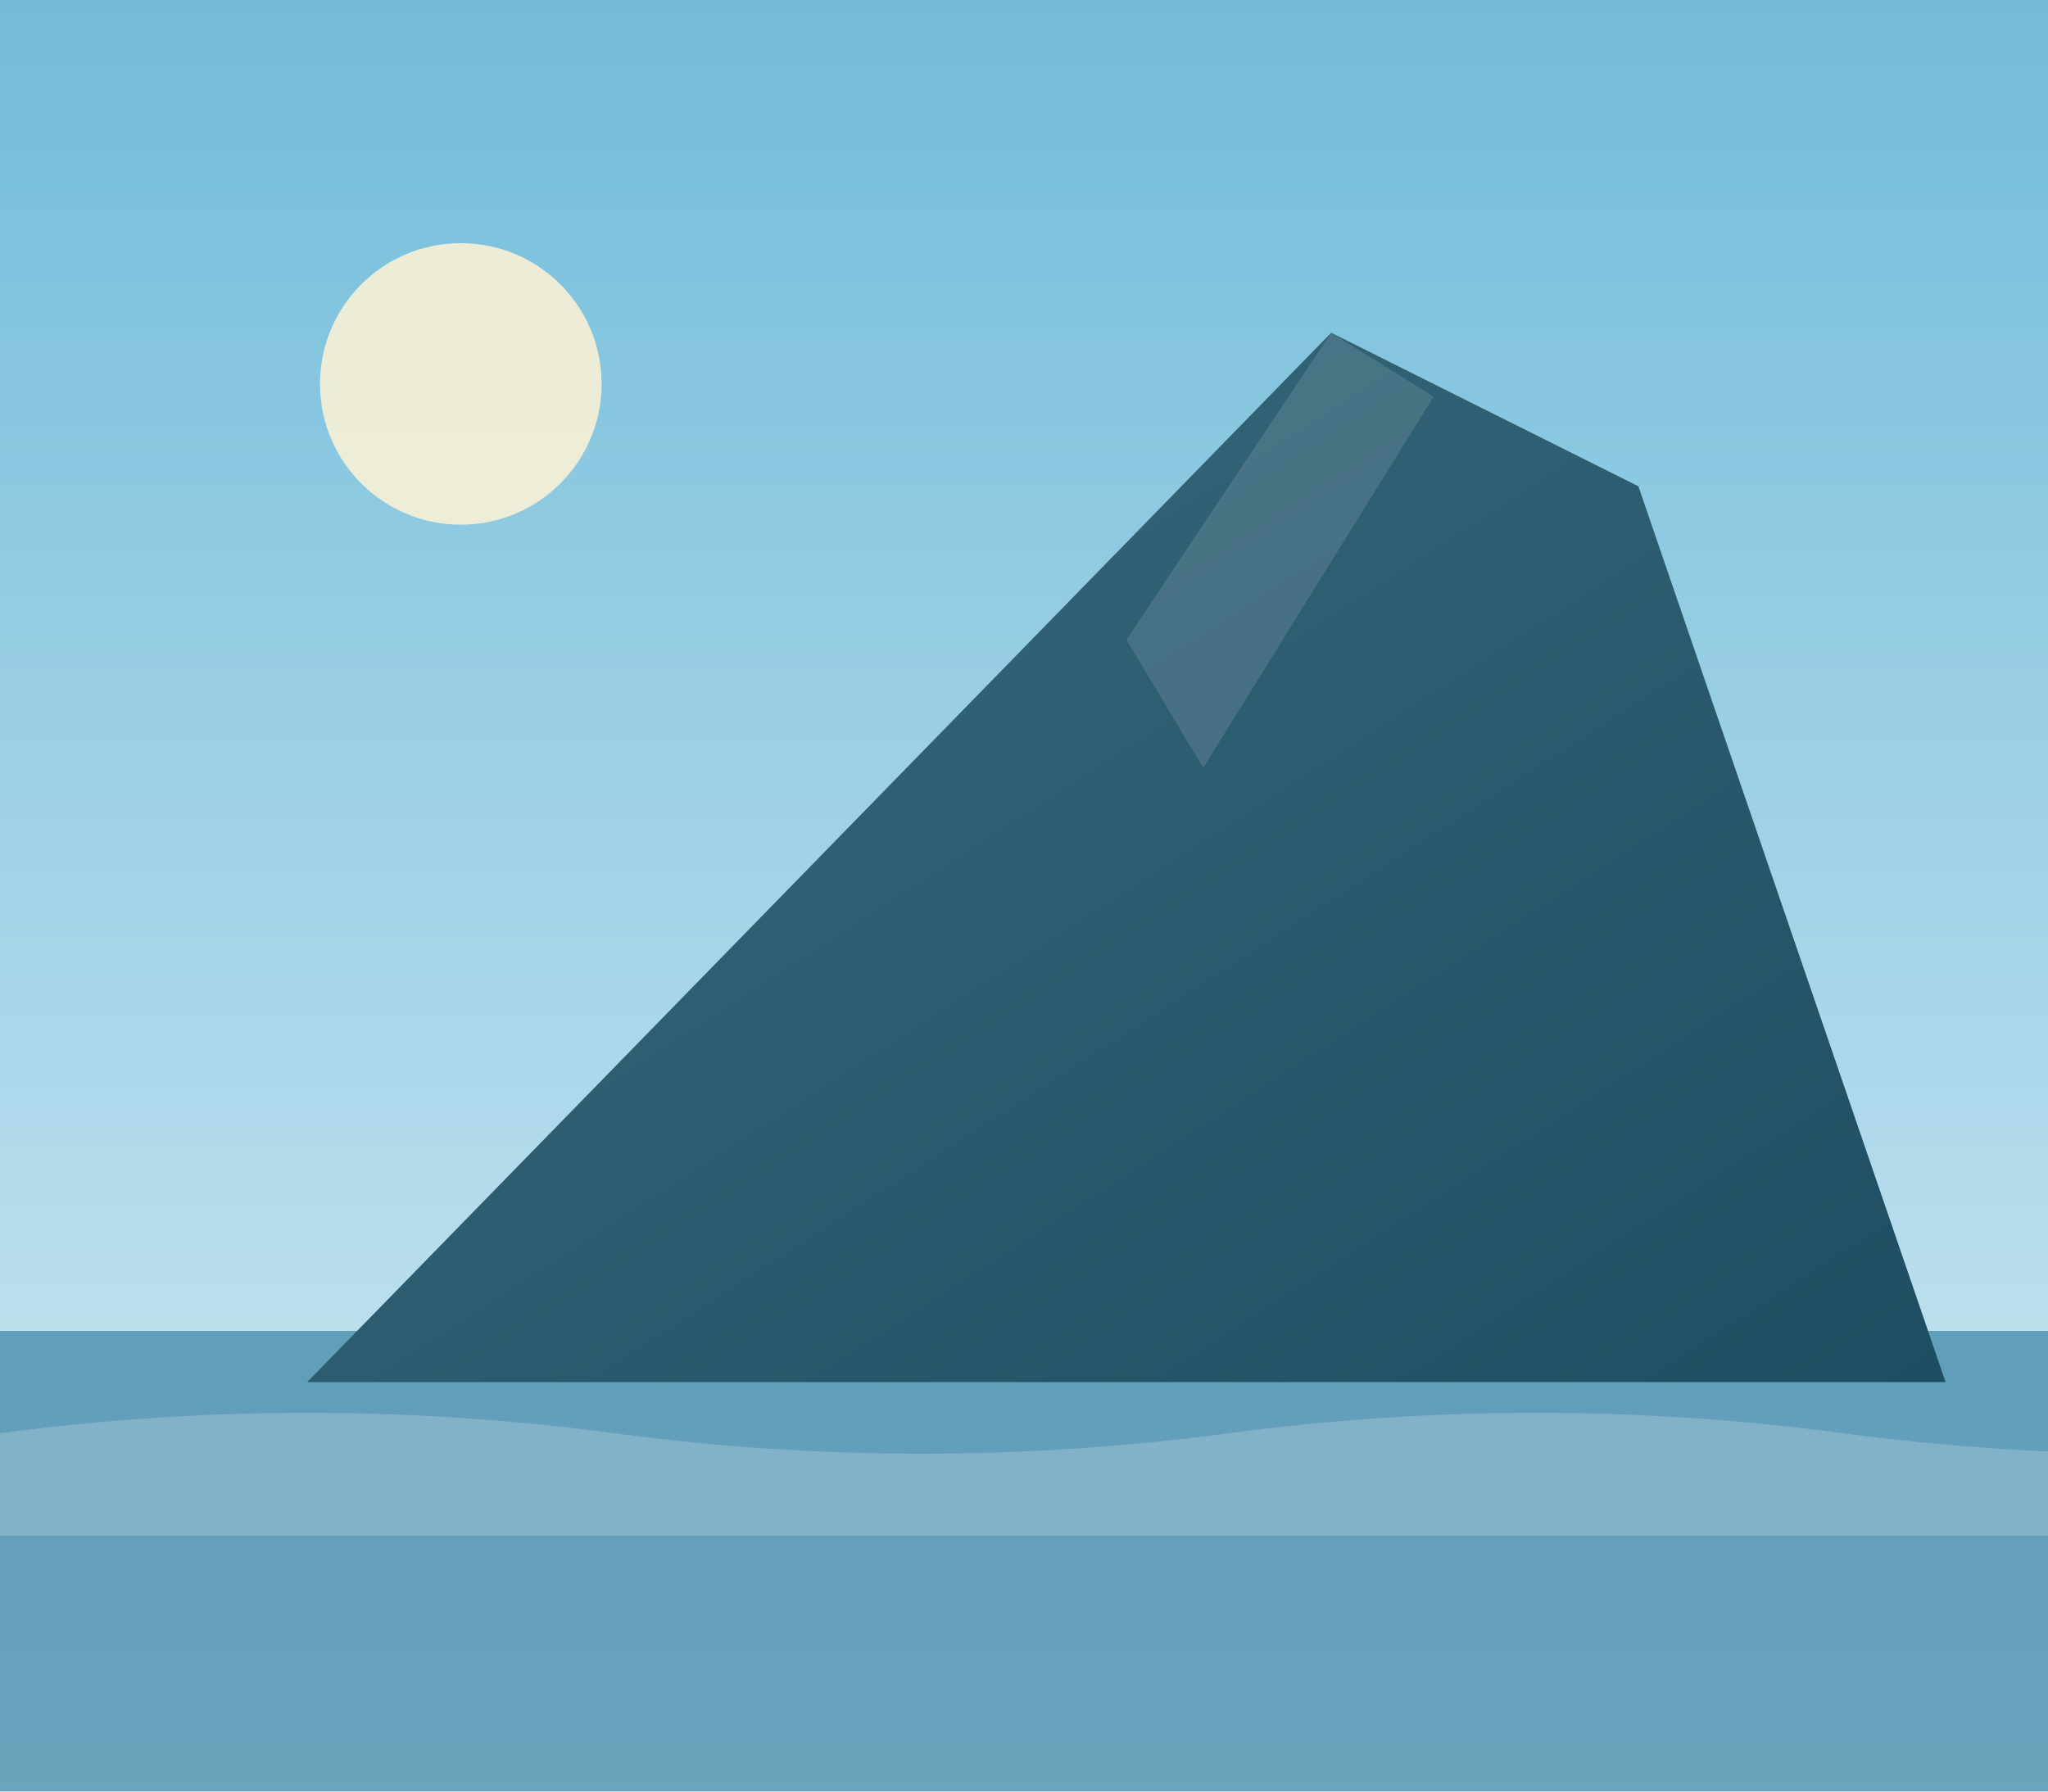
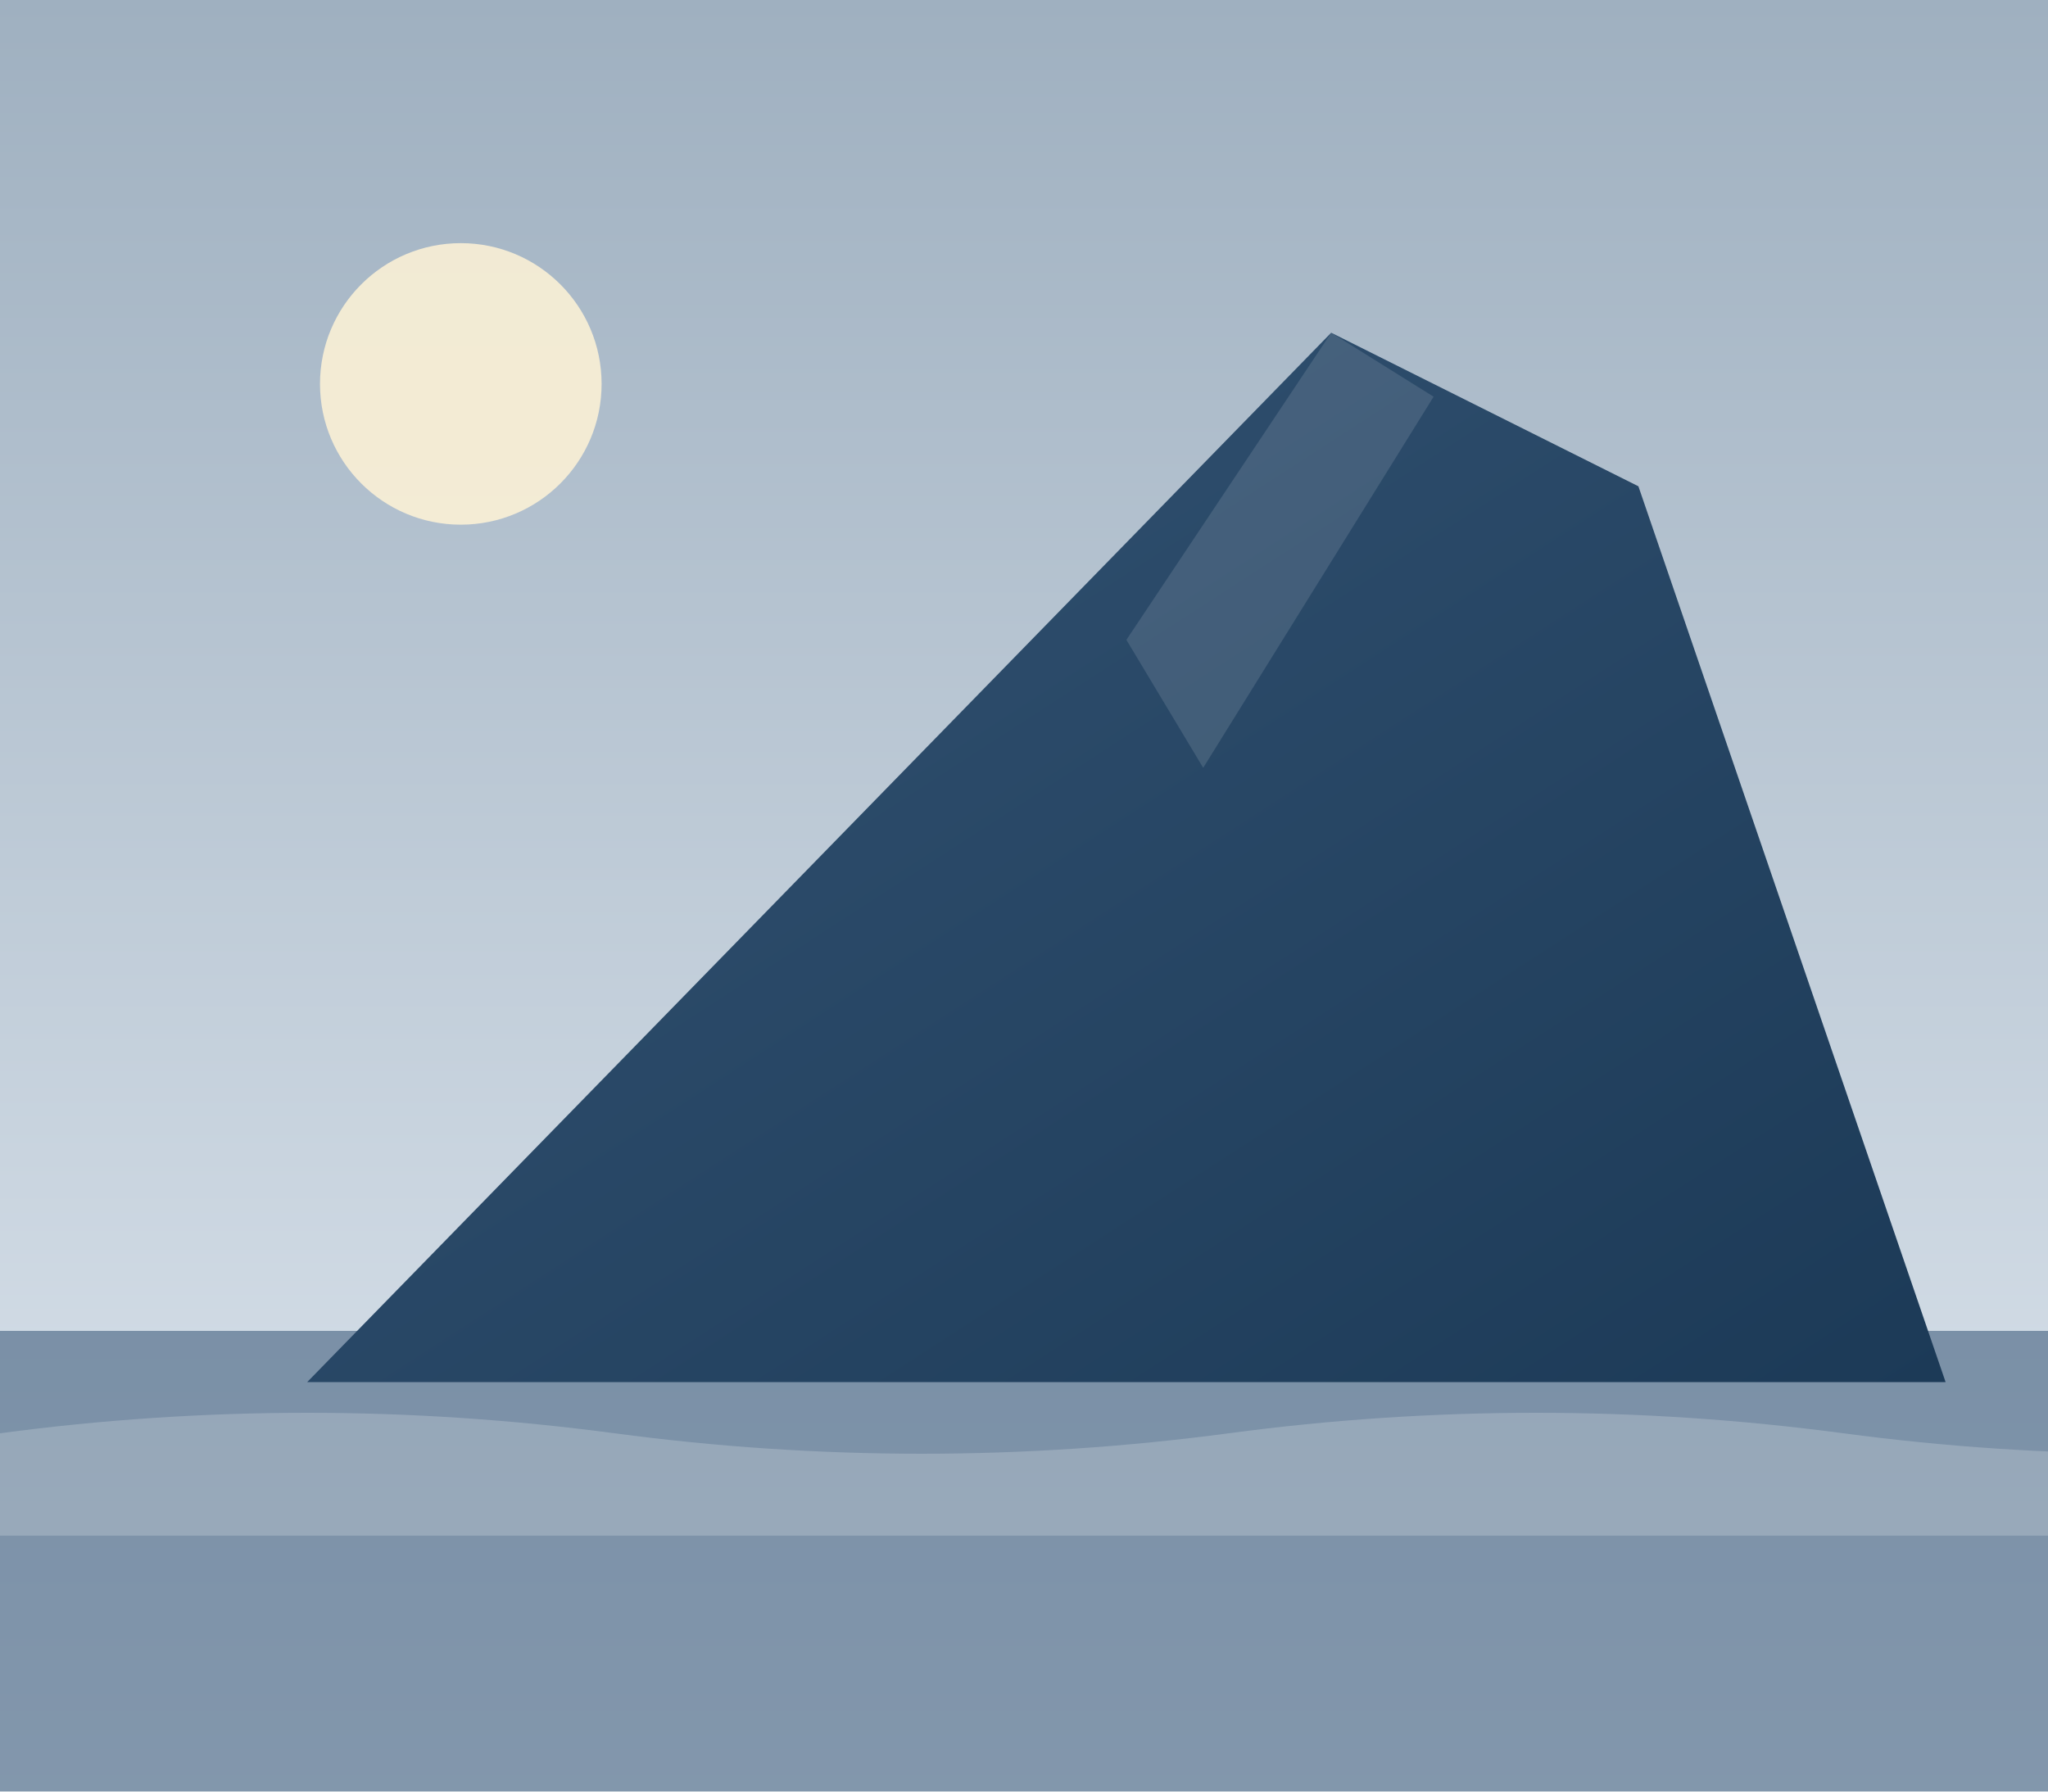
<svg xmlns="http://www.w3.org/2000/svg" width="800" height="700" viewBox="0 0 800 700" preserveAspectRatio="xMidYMid slice" role="img" aria-label="Penon de Gibraltar">
  <defs>
    <linearGradient id="gsky" x1="0" y1="0" x2="0" y2="1">
-       <stop offset="0" stop-color="#72bcda" />
-       <stop offset="1" stop-color="#d4ebf4" />
+       <stop offset="0" stop-color="#9FB0C0" />
+       <stop offset="1" stop-color="#E0E8F0" />
    </linearGradient>
    <linearGradient id="grock" x1="0" y1="0" x2="1" y2="1">
-       <stop offset="0" stop-color="#3a6b7e" />
-       <stop offset="1" stop-color="#1f4d61" />
+       <stop offset="0" stop-color="#345474" />
+       <stop offset="1" stop-color="#1C3A57" />
    </linearGradient>
  </defs>
  <rect width="800" height="700" fill="url(#gsky)" />
  <circle cx="180" cy="150" r="55" fill="#fff3d6" opacity="0.85" />
-   <rect y="520" width="800" height="180" fill="#16688f" opacity="0.55" />
+   <rect y="520" width="800" height="180" fill="#345474" opacity="0.55" />
  <path d="M120 540 L520 130 L640 190 L760 540 Z" fill="url(#grock)" />
  <path d="M520 130 L560 155 L470 300 L440 250 Z" fill="#ffffff" opacity="0.12" />
  <g fill="#ffffff" opacity="0.2">
    <path d="M0 560 q120 -16 240 0 t240 0 t240 0 t240 0 v40 H0 Z" />
  </g>
</svg>
